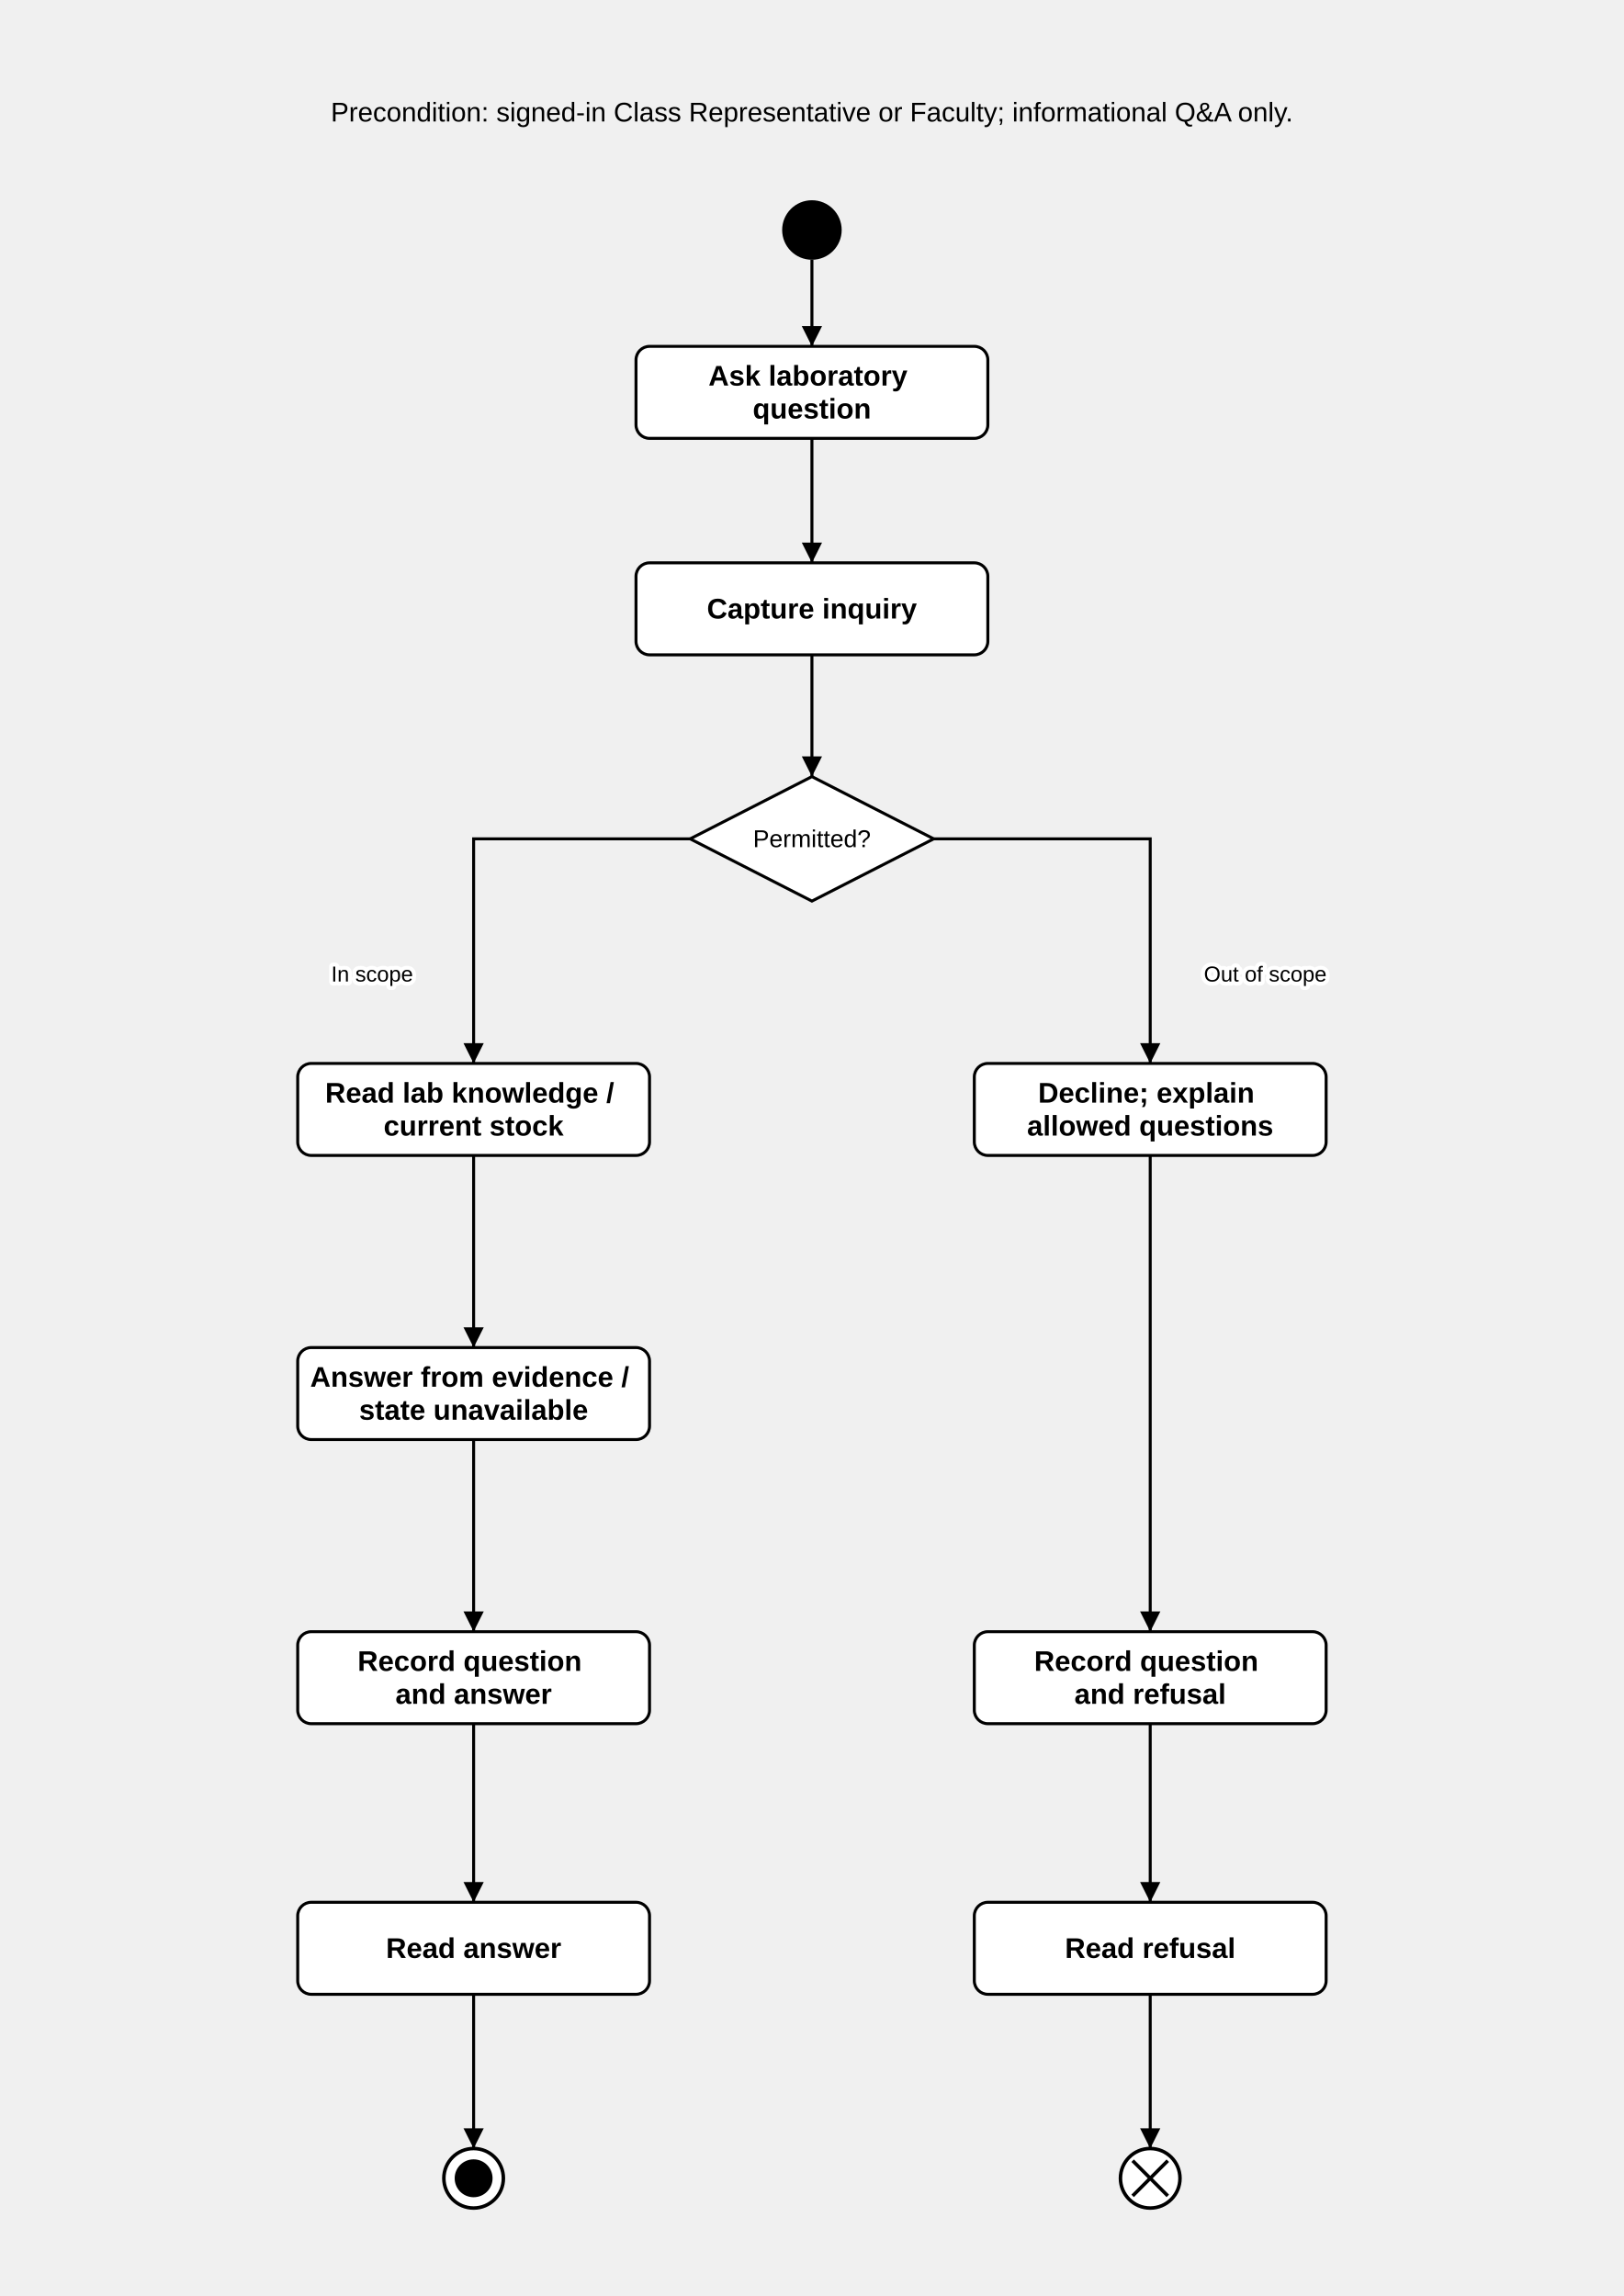
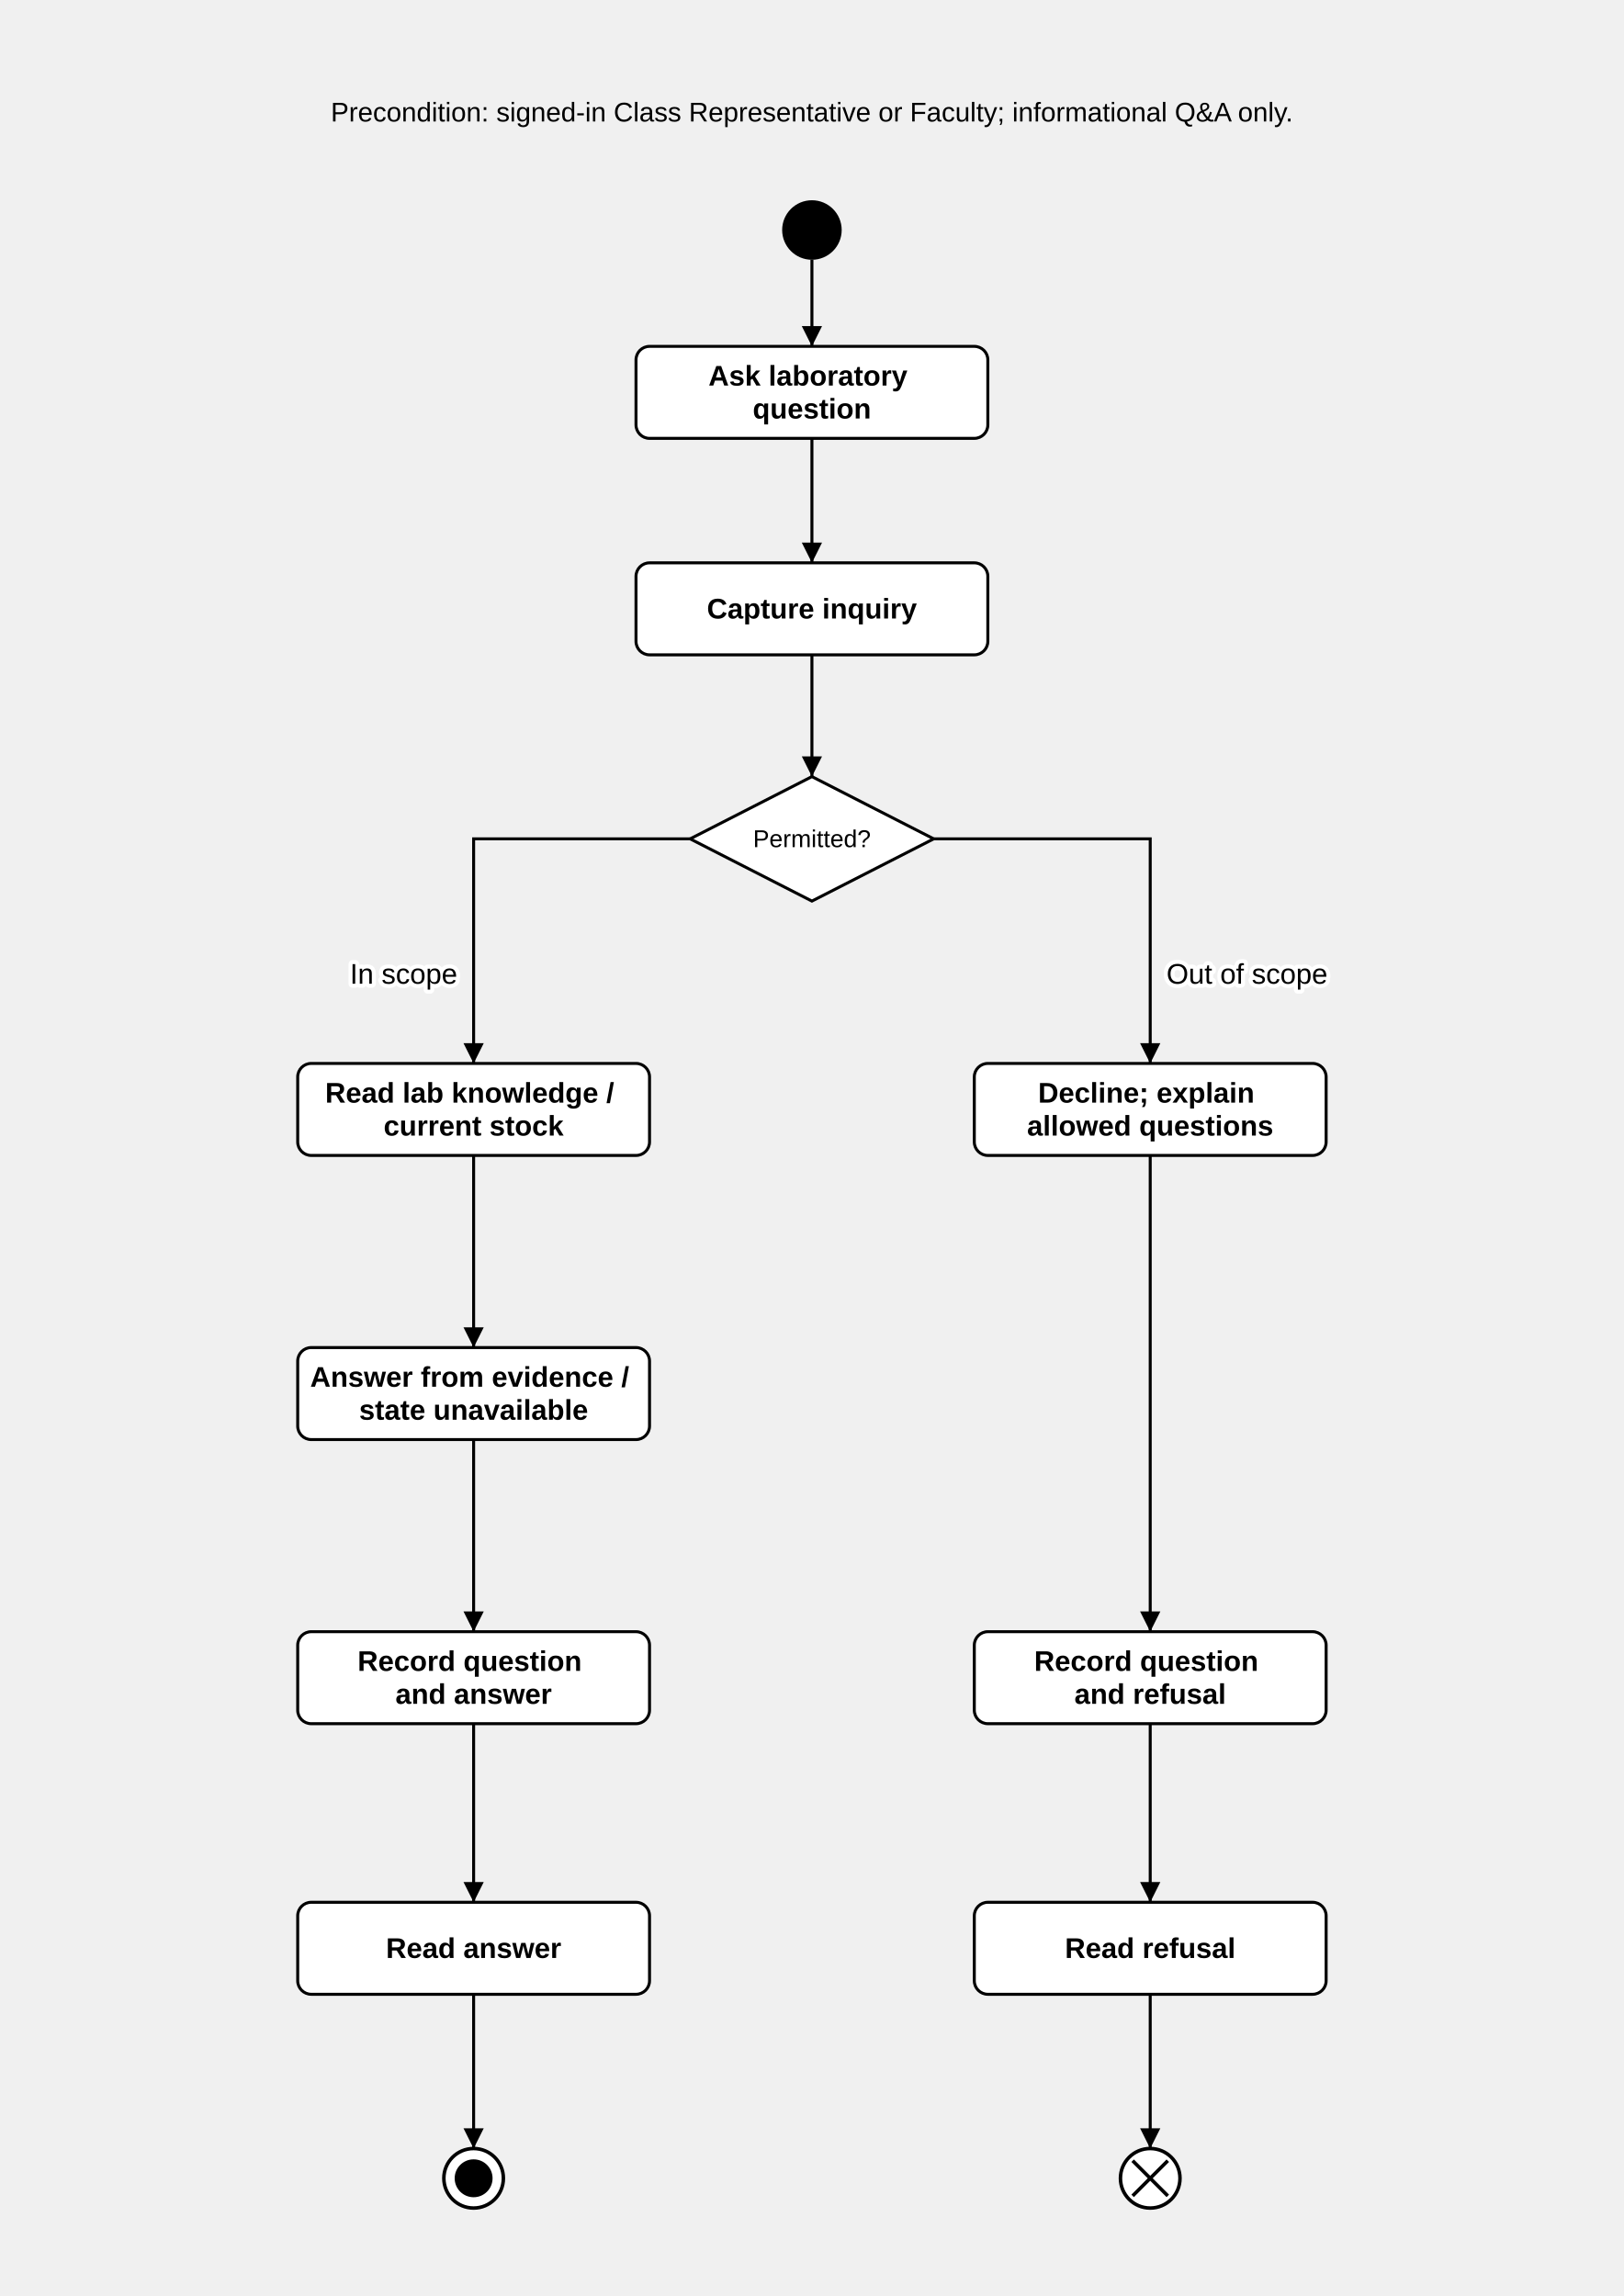
<svg xmlns="http://www.w3.org/2000/svg" viewBox="0 0 1200 1697" role="img" aria-label="Answer Laboratory Questions — portrait UML Activity Diagram" data-parent="p3" width="2400" height="3394" style="fill: rgb(0, 0, 0); stroke: none; stroke-width: 1px; stroke-dasharray: none; stroke-linecap: butt; stroke-linejoin: miter; font-family: Arial, Helvetica, sans-serif; font-size: 16px; font-weight: 400; font-style: normal; text-anchor: start; opacity: 1;">
  <defs style="fill: rgb(0, 0, 0); stroke: none; stroke-width: 1px; stroke-dasharray: none; stroke-linecap: butt; stroke-linejoin: miter; font-family: Arial, Helvetica, sans-serif; font-size: 16px; font-weight: 400; font-style: normal; text-anchor: start; opacity: 1;">
    <marker id="activity-p3-arrow" viewBox="0 0 10 10" refX="9" refY="5" markerWidth="8.5" markerHeight="8.5" orient="auto" style="fill: rgb(0, 0, 0); stroke: none; stroke-width: 1px; stroke-dasharray: none; stroke-linecap: butt; stroke-linejoin: miter; font-family: Arial, Helvetica, sans-serif; font-size: 16px; font-weight: 400; font-style: normal; text-anchor: start; opacity: 1;">
      <path d="M1 1 L9 5 L1 9 Z" fill="#000" style="fill: rgb(0, 0, 0); stroke: none; stroke-width: 1px; stroke-dasharray: none; stroke-linecap: butt; stroke-linejoin: miter; font-family: Arial, Helvetica, sans-serif; font-size: 16px; font-weight: 400; font-style: normal; text-anchor: start; opacity: 1;" />
    </marker>
    <style style="fill: rgb(0, 0, 0); stroke: none; stroke-width: 1px; stroke-dasharray: none; stroke-linecap: butt; stroke-linejoin: miter; font-family: Arial, Helvetica, sans-serif; font-size: 16px; font-weight: 400; font-style: normal; text-anchor: start; opacity: 1;">text{font-family:Arial,Helvetica,sans-serif;fill:#000}.line{fill:none;stroke:#000;stroke-width:2.2}</style>
  </defs>
  <g style="fill: rgb(0, 0, 0); stroke: none; stroke-width: 1px; stroke-dasharray: none; stroke-linecap: butt; stroke-linejoin: miter; font-family: Arial, Helvetica, sans-serif; font-size: 16px; font-weight: 400; font-style: normal; text-anchor: start; opacity: 1;">
    <path d="M600 192 L600 256" class="line" style="fill: none; stroke: rgb(0, 0, 0); stroke-width: 2.2px; stroke-dasharray: none; stroke-linecap: butt; stroke-linejoin: miter; font-family: Arial, Helvetica, sans-serif; font-size: 16px; font-weight: 400; font-style: normal; text-anchor: start; opacity: 1;" marker-end="url(#activity-p3-arrow)" data-control-from="start" data-control-to="ask" />
    <path d="M600 324 L600 416" class="line" style="fill: none; stroke: rgb(0, 0, 0); stroke-width: 2.2px; stroke-dasharray: none; stroke-linecap: butt; stroke-linejoin: miter; font-family: Arial, Helvetica, sans-serif; font-size: 16px; font-weight: 400; font-style: normal; text-anchor: start; opacity: 1;" marker-end="url(#activity-p3-arrow)" data-control-from="ask" data-control-to="capture" />
    <path d="M600 484 L600 574" class="line" style="fill: none; stroke: rgb(0, 0, 0); stroke-width: 2.2px; stroke-dasharray: none; stroke-linecap: butt; stroke-linejoin: miter; font-family: Arial, Helvetica, sans-serif; font-size: 16px; font-weight: 400; font-style: normal; text-anchor: start; opacity: 1;" marker-end="url(#activity-p3-arrow)" data-control-from="capture" data-control-to="scope" />
    <path d="M510 620 L350 620 L350 786" class="line" style="fill: none; stroke: rgb(0, 0, 0); stroke-width: 2.2px; stroke-dasharray: none; stroke-linecap: butt; stroke-linejoin: miter; font-family: Arial, Helvetica, sans-serif; font-size: 16px; font-weight: 400; font-style: normal; text-anchor: start; opacity: 1;" marker-end="url(#activity-p3-arrow)" data-control-from="scope" data-control-to="records" data-guard="[Yes]" />
    <path d="M350 854 L350 996" class="line" style="fill: none; stroke: rgb(0, 0, 0); stroke-width: 2.2px; stroke-dasharray: none; stroke-linecap: butt; stroke-linejoin: miter; font-family: Arial, Helvetica, sans-serif; font-size: 16px; font-weight: 400; font-style: normal; text-anchor: start; opacity: 1;" marker-end="url(#activity-p3-arrow)" data-control-from="records" data-control-to="answer" />
    <path d="M350 1064 L350 1206" class="line" style="fill: none; stroke: rgb(0, 0, 0); stroke-width: 2.2px; stroke-dasharray: none; stroke-linecap: butt; stroke-linejoin: miter; font-family: Arial, Helvetica, sans-serif; font-size: 16px; font-weight: 400; font-style: normal; text-anchor: start; opacity: 1;" marker-end="url(#activity-p3-arrow)" data-control-from="answer" data-control-to="history" />
    <path d="M350 1274 L350 1406" class="line" style="fill: none; stroke: rgb(0, 0, 0); stroke-width: 2.2px; stroke-dasharray: none; stroke-linecap: butt; stroke-linejoin: miter; font-family: Arial, Helvetica, sans-serif; font-size: 16px; font-weight: 400; font-style: normal; text-anchor: start; opacity: 1;" marker-end="url(#activity-p3-arrow)" data-control-from="history" data-control-to="result" />
    <path d="M350 1474 L350 1588" class="line" style="fill: none; stroke: rgb(0, 0, 0); stroke-width: 2.2px; stroke-dasharray: none; stroke-linecap: butt; stroke-linejoin: miter; font-family: Arial, Helvetica, sans-serif; font-size: 16px; font-weight: 400; font-style: normal; text-anchor: start; opacity: 1;" marker-end="url(#activity-p3-arrow)" data-control-from="result" data-control-to="end" />
    <path d="M690 620 L850 620 L850 786" class="line" style="fill: none; stroke: rgb(0, 0, 0); stroke-width: 2.2px; stroke-dasharray: none; stroke-linecap: butt; stroke-linejoin: miter; font-family: Arial, Helvetica, sans-serif; font-size: 16px; font-weight: 400; font-style: normal; text-anchor: start; opacity: 1;" marker-end="url(#activity-p3-arrow)" data-control-from="scope" data-control-to="decline" data-guard="[No]" />
    <path d="M850 854 L850 1206" class="line" style="fill: none; stroke: rgb(0, 0, 0); stroke-width: 2.2px; stroke-dasharray: none; stroke-linecap: butt; stroke-linejoin: miter; font-family: Arial, Helvetica, sans-serif; font-size: 16px; font-weight: 400; font-style: normal; text-anchor: start; opacity: 1;" marker-end="url(#activity-p3-arrow)" data-control-from="decline" data-control-to="refusal-history" />
    <path d="M850 1274 L850 1406" class="line" style="fill: none; stroke: rgb(0, 0, 0); stroke-width: 2.2px; stroke-dasharray: none; stroke-linecap: butt; stroke-linejoin: miter; font-family: Arial, Helvetica, sans-serif; font-size: 16px; font-weight: 400; font-style: normal; text-anchor: start; opacity: 1;" marker-end="url(#activity-p3-arrow)" data-control-from="refusal-history" data-control-to="refusal-result" />
    <path d="M850 1474 L850 1588" class="line" style="fill: none; stroke: rgb(0, 0, 0); stroke-width: 2.2px; stroke-dasharray: none; stroke-linecap: butt; stroke-linejoin: miter; font-family: Arial, Helvetica, sans-serif; font-size: 16px; font-weight: 400; font-style: normal; text-anchor: start; opacity: 1;" marker-end="url(#activity-p3-arrow)" data-control-from="refusal-result" data-control-to="refusal-end" />
  </g>
  <g style="fill: rgb(0, 0, 0); stroke: none; stroke-width: 1px; stroke-dasharray: none; stroke-linecap: butt; stroke-linejoin: miter; font-family: Arial, Helvetica, sans-serif; font-size: 16px; font-weight: 400; font-style: normal; text-anchor: start; opacity: 1;">
    <circle cx="600" cy="170" r="22" fill="#000" data-activity-node="start" data-uml-kind="initial" style="fill: rgb(0, 0, 0); stroke: none; stroke-width: 1px; stroke-dasharray: none; stroke-linecap: butt; stroke-linejoin: miter; font-family: Arial, Helvetica, sans-serif; font-size: 16px; font-weight: 400; font-style: normal; text-anchor: start; opacity: 1;" />
    <g data-activity-node="ask" data-uml-kind="action" style="fill: rgb(0, 0, 0); stroke: none; stroke-width: 1px; stroke-dasharray: none; stroke-linecap: butt; stroke-linejoin: miter; font-family: Arial, Helvetica, sans-serif; font-size: 16px; font-weight: 400; font-style: normal; text-anchor: start; opacity: 1;">
      <rect x="470" y="256" width="260" height="68" rx="10" fill="#fff" stroke="#000" stroke-width="2.2" style="fill: rgb(255, 255, 255); stroke: rgb(0, 0, 0); stroke-width: 2.2px; stroke-dasharray: none; stroke-linecap: butt; stroke-linejoin: miter; font-family: Arial, Helvetica, sans-serif; font-size: 16px; font-weight: 400; font-style: normal; text-anchor: start; opacity: 1;" />
      <text text-anchor="middle" font-size="21" font-weight="700" style="fill: rgb(0, 0, 0); stroke: none; stroke-width: 1px; stroke-dasharray: none; stroke-linecap: butt; stroke-linejoin: miter; font-family: Arial, Helvetica, sans-serif; font-size: 21px; font-weight: 700; font-style: normal; text-anchor: middle; opacity: 1;">
        <tspan x="600" y="284.96" style="fill: rgb(0, 0, 0); stroke: none; stroke-width: 1px; stroke-dasharray: none; stroke-linecap: butt; stroke-linejoin: miter; font-family: Arial, Helvetica, sans-serif; font-size: 21px; font-weight: 700; font-style: normal; text-anchor: middle; opacity: 1;">Ask laboratory</tspan>
        <tspan x="600" y="309.32" style="fill: rgb(0, 0, 0); stroke: none; stroke-width: 1px; stroke-dasharray: none; stroke-linecap: butt; stroke-linejoin: miter; font-family: Arial, Helvetica, sans-serif; font-size: 21px; font-weight: 700; font-style: normal; text-anchor: middle; opacity: 1;">question</tspan>
      </text>
    </g>
    <g data-activity-node="capture" data-uml-kind="action" data-child-process="p3.1" data-child-name="Capture Authenticated Inquiry" style="fill: rgb(0, 0, 0); stroke: none; stroke-width: 1px; stroke-dasharray: none; stroke-linecap: butt; stroke-linejoin: miter; font-family: Arial, Helvetica, sans-serif; font-size: 16px; font-weight: 400; font-style: normal; text-anchor: start; opacity: 1;">
      <rect x="470" y="416" width="260" height="68" rx="10" fill="#fff" stroke="#000" stroke-width="2.2" style="fill: rgb(255, 255, 255); stroke: rgb(0, 0, 0); stroke-width: 2.2px; stroke-dasharray: none; stroke-linecap: butt; stroke-linejoin: miter; font-family: Arial, Helvetica, sans-serif; font-size: 16px; font-weight: 400; font-style: normal; text-anchor: start; opacity: 1;" />
      <text text-anchor="middle" font-size="21" font-weight="700" style="fill: rgb(0, 0, 0); stroke: none; stroke-width: 1px; stroke-dasharray: none; stroke-linecap: butt; stroke-linejoin: miter; font-family: Arial, Helvetica, sans-serif; font-size: 21px; font-weight: 700; font-style: normal; text-anchor: middle; opacity: 1;">
        <tspan x="600" y="457.14" style="fill: rgb(0, 0, 0); stroke: none; stroke-width: 1px; stroke-dasharray: none; stroke-linecap: butt; stroke-linejoin: miter; font-family: Arial, Helvetica, sans-serif; font-size: 21px; font-weight: 700; font-style: normal; text-anchor: middle; opacity: 1;">Capture inquiry</tspan>
      </text>
    </g>
    <g data-decision="scope" style="fill: rgb(0, 0, 0); stroke: none; stroke-width: 1px; stroke-dasharray: none; stroke-linecap: butt; stroke-linejoin: miter; font-family: Arial, Helvetica, sans-serif; font-size: 16px; font-weight: 400; font-style: normal; text-anchor: start; opacity: 1;">
      <path d="M600 574 L690 620 L600 666 L510 620 Z" fill="#fff" stroke="#000" stroke-width="2.2" data-activity-node="scope" data-uml-kind="decision" style="fill: rgb(255, 255, 255); stroke: rgb(0, 0, 0); stroke-width: 2.2px; stroke-dasharray: none; stroke-linecap: butt; stroke-linejoin: miter; font-family: Arial, Helvetica, sans-serif; font-size: 16px; font-weight: 400; font-style: normal; text-anchor: start; opacity: 1;" />
      <text text-anchor="middle" font-size="18" font-weight="400" style="fill: rgb(0, 0, 0); stroke: none; stroke-width: 1px; stroke-dasharray: none; stroke-linecap: butt; stroke-linejoin: miter; font-family: Arial, Helvetica, sans-serif; font-size: 18px; font-weight: 400; font-style: normal; text-anchor: middle; opacity: 1;">
        <tspan x="600" y="626.12" style="fill: rgb(0, 0, 0); stroke: none; stroke-width: 1px; stroke-dasharray: none; stroke-linecap: butt; stroke-linejoin: miter; font-family: Arial, Helvetica, sans-serif; font-size: 18px; font-weight: 400; font-style: normal; text-anchor: middle; opacity: 1;">Permitted?</tspan>
      </text>
    </g>
    <g data-activity-node="records" data-uml-kind="action" data-child-process="p3.2" data-child-name="Retrieve Laboratory Knowledge / Stock" style="fill: rgb(0, 0, 0); stroke: none; stroke-width: 1px; stroke-dasharray: none; stroke-linecap: butt; stroke-linejoin: miter; font-family: Arial, Helvetica, sans-serif; font-size: 16px; font-weight: 400; font-style: normal; text-anchor: start; opacity: 1;">
      <rect x="220" y="786" width="260" height="68" rx="10" fill="#fff" stroke="#000" stroke-width="2.2" style="fill: rgb(255, 255, 255); stroke: rgb(0, 0, 0); stroke-width: 2.2px; stroke-dasharray: none; stroke-linecap: butt; stroke-linejoin: miter; font-family: Arial, Helvetica, sans-serif; font-size: 16px; font-weight: 400; font-style: normal; text-anchor: start; opacity: 1;" />
      <text text-anchor="middle" font-size="21" font-weight="700" style="fill: rgb(0, 0, 0); stroke: none; stroke-width: 1px; stroke-dasharray: none; stroke-linecap: butt; stroke-linejoin: miter; font-family: Arial, Helvetica, sans-serif; font-size: 21px; font-weight: 700; font-style: normal; text-anchor: middle; opacity: 1;">
        <tspan x="350" y="814.96" style="fill: rgb(0, 0, 0); stroke: none; stroke-width: 1px; stroke-dasharray: none; stroke-linecap: butt; stroke-linejoin: miter; font-family: Arial, Helvetica, sans-serif; font-size: 21px; font-weight: 700; font-style: normal; text-anchor: middle; opacity: 1;">Read lab knowledge /</tspan>
        <tspan x="350" y="839.32" style="fill: rgb(0, 0, 0); stroke: none; stroke-width: 1px; stroke-dasharray: none; stroke-linecap: butt; stroke-linejoin: miter; font-family: Arial, Helvetica, sans-serif; font-size: 21px; font-weight: 700; font-style: normal; text-anchor: middle; opacity: 1;">current stock</tspan>
      </text>
    </g>
    <g data-activity-node="answer" data-uml-kind="action" data-child-process="p3.3" data-child-name="Compose Grounded Answer" style="fill: rgb(0, 0, 0); stroke: none; stroke-width: 1px; stroke-dasharray: none; stroke-linecap: butt; stroke-linejoin: miter; font-family: Arial, Helvetica, sans-serif; font-size: 16px; font-weight: 400; font-style: normal; text-anchor: start; opacity: 1;">
      <rect x="220" y="996" width="260" height="68" rx="10" fill="#fff" stroke="#000" stroke-width="2.2" style="fill: rgb(255, 255, 255); stroke: rgb(0, 0, 0); stroke-width: 2.2px; stroke-dasharray: none; stroke-linecap: butt; stroke-linejoin: miter; font-family: Arial, Helvetica, sans-serif; font-size: 16px; font-weight: 400; font-style: normal; text-anchor: start; opacity: 1;" />
      <text text-anchor="middle" font-size="21" font-weight="700" style="fill: rgb(0, 0, 0); stroke: none; stroke-width: 1px; stroke-dasharray: none; stroke-linecap: butt; stroke-linejoin: miter; font-family: Arial, Helvetica, sans-serif; font-size: 21px; font-weight: 700; font-style: normal; text-anchor: middle; opacity: 1;">
        <tspan x="350" y="1024.96" style="fill: rgb(0, 0, 0); stroke: none; stroke-width: 1px; stroke-dasharray: none; stroke-linecap: butt; stroke-linejoin: miter; font-family: Arial, Helvetica, sans-serif; font-size: 21px; font-weight: 700; font-style: normal; text-anchor: middle; opacity: 1;">Answer from evidence /</tspan>
        <tspan x="350" y="1049.32" style="fill: rgb(0, 0, 0); stroke: none; stroke-width: 1px; stroke-dasharray: none; stroke-linecap: butt; stroke-linejoin: miter; font-family: Arial, Helvetica, sans-serif; font-size: 21px; font-weight: 700; font-style: normal; text-anchor: middle; opacity: 1;">state unavailable</tspan>
      </text>
    </g>
    <g data-activity-node="history" data-uml-kind="action" data-child-process="p3.4" data-child-name="Record Question / Answer Exchange" style="fill: rgb(0, 0, 0); stroke: none; stroke-width: 1px; stroke-dasharray: none; stroke-linecap: butt; stroke-linejoin: miter; font-family: Arial, Helvetica, sans-serif; font-size: 16px; font-weight: 400; font-style: normal; text-anchor: start; opacity: 1;">
      <rect x="220" y="1206" width="260" height="68" rx="10" fill="#fff" stroke="#000" stroke-width="2.2" style="fill: rgb(255, 255, 255); stroke: rgb(0, 0, 0); stroke-width: 2.2px; stroke-dasharray: none; stroke-linecap: butt; stroke-linejoin: miter; font-family: Arial, Helvetica, sans-serif; font-size: 16px; font-weight: 400; font-style: normal; text-anchor: start; opacity: 1;" />
      <text text-anchor="middle" font-size="21" font-weight="700" style="fill: rgb(0, 0, 0); stroke: none; stroke-width: 1px; stroke-dasharray: none; stroke-linecap: butt; stroke-linejoin: miter; font-family: Arial, Helvetica, sans-serif; font-size: 21px; font-weight: 700; font-style: normal; text-anchor: middle; opacity: 1;">
        <tspan x="350" y="1234.96" style="fill: rgb(0, 0, 0); stroke: none; stroke-width: 1px; stroke-dasharray: none; stroke-linecap: butt; stroke-linejoin: miter; font-family: Arial, Helvetica, sans-serif; font-size: 21px; font-weight: 700; font-style: normal; text-anchor: middle; opacity: 1;">Record question</tspan>
        <tspan x="350" y="1259.32" style="fill: rgb(0, 0, 0); stroke: none; stroke-width: 1px; stroke-dasharray: none; stroke-linecap: butt; stroke-linejoin: miter; font-family: Arial, Helvetica, sans-serif; font-size: 21px; font-weight: 700; font-style: normal; text-anchor: middle; opacity: 1;">and answer</tspan>
      </text>
    </g>
    <g data-activity-node="result" data-uml-kind="action" style="fill: rgb(0, 0, 0); stroke: none; stroke-width: 1px; stroke-dasharray: none; stroke-linecap: butt; stroke-linejoin: miter; font-family: Arial, Helvetica, sans-serif; font-size: 16px; font-weight: 400; font-style: normal; text-anchor: start; opacity: 1;">
      <rect x="220" y="1406" width="260" height="68" rx="10" fill="#fff" stroke="#000" stroke-width="2.2" style="fill: rgb(255, 255, 255); stroke: rgb(0, 0, 0); stroke-width: 2.2px; stroke-dasharray: none; stroke-linecap: butt; stroke-linejoin: miter; font-family: Arial, Helvetica, sans-serif; font-size: 16px; font-weight: 400; font-style: normal; text-anchor: start; opacity: 1;" />
      <text text-anchor="middle" font-size="21" font-weight="700" style="fill: rgb(0, 0, 0); stroke: none; stroke-width: 1px; stroke-dasharray: none; stroke-linecap: butt; stroke-linejoin: miter; font-family: Arial, Helvetica, sans-serif; font-size: 21px; font-weight: 700; font-style: normal; text-anchor: middle; opacity: 1;">
        <tspan x="350" y="1447.14" style="fill: rgb(0, 0, 0); stroke: none; stroke-width: 1px; stroke-dasharray: none; stroke-linecap: butt; stroke-linejoin: miter; font-family: Arial, Helvetica, sans-serif; font-size: 21px; font-weight: 700; font-style: normal; text-anchor: middle; opacity: 1;">Read answer</tspan>
      </text>
    </g>
    <circle cx="350" cy="1610" r="22" fill="#fff" stroke="#000" stroke-width="2.6" style="fill: rgb(255, 255, 255); stroke: rgb(0, 0, 0); stroke-width: 2.6px; stroke-dasharray: none; stroke-linecap: butt; stroke-linejoin: miter; font-family: Arial, Helvetica, sans-serif; font-size: 16px; font-weight: 400; font-style: normal; text-anchor: start; opacity: 1;" />
    <circle cx="350" cy="1610" r="14" fill="#000" data-activity-node="end" data-uml-kind="final" style="fill: rgb(0, 0, 0); stroke: none; stroke-width: 1px; stroke-dasharray: none; stroke-linecap: butt; stroke-linejoin: miter; font-family: Arial, Helvetica, sans-serif; font-size: 16px; font-weight: 400; font-style: normal; text-anchor: start; opacity: 1;" />
    <g data-activity-node="decline" data-uml-kind="action" style="fill: rgb(0, 0, 0); stroke: none; stroke-width: 1px; stroke-dasharray: none; stroke-linecap: butt; stroke-linejoin: miter; font-family: Arial, Helvetica, sans-serif; font-size: 16px; font-weight: 400; font-style: normal; text-anchor: start; opacity: 1;">
      <rect x="720" y="786" width="260" height="68" rx="10" fill="#fff" stroke="#000" stroke-width="2.2" style="fill: rgb(255, 255, 255); stroke: rgb(0, 0, 0); stroke-width: 2.2px; stroke-dasharray: none; stroke-linecap: butt; stroke-linejoin: miter; font-family: Arial, Helvetica, sans-serif; font-size: 16px; font-weight: 400; font-style: normal; text-anchor: start; opacity: 1;" />
      <text text-anchor="middle" font-size="21" font-weight="700" style="fill: rgb(0, 0, 0); stroke: none; stroke-width: 1px; stroke-dasharray: none; stroke-linecap: butt; stroke-linejoin: miter; font-family: Arial, Helvetica, sans-serif; font-size: 21px; font-weight: 700; font-style: normal; text-anchor: middle; opacity: 1;">
        <tspan x="850" y="814.96" style="fill: rgb(0, 0, 0); stroke: none; stroke-width: 1px; stroke-dasharray: none; stroke-linecap: butt; stroke-linejoin: miter; font-family: Arial, Helvetica, sans-serif; font-size: 21px; font-weight: 700; font-style: normal; text-anchor: middle; opacity: 1;">Decline; explain</tspan>
        <tspan x="850" y="839.32" style="fill: rgb(0, 0, 0); stroke: none; stroke-width: 1px; stroke-dasharray: none; stroke-linecap: butt; stroke-linejoin: miter; font-family: Arial, Helvetica, sans-serif; font-size: 21px; font-weight: 700; font-style: normal; text-anchor: middle; opacity: 1;">allowed questions</tspan>
      </text>
    </g>
    <g data-activity-node="refusal-history" data-uml-kind="action" data-child-ref="p3.4" data-child-name="Record Question / Answer Exchange" style="fill: rgb(0, 0, 0); stroke: none; stroke-width: 1px; stroke-dasharray: none; stroke-linecap: butt; stroke-linejoin: miter; font-family: Arial, Helvetica, sans-serif; font-size: 16px; font-weight: 400; font-style: normal; text-anchor: start; opacity: 1;">
      <rect x="720" y="1206" width="260" height="68" rx="10" fill="#fff" stroke="#000" stroke-width="2.2" style="fill: rgb(255, 255, 255); stroke: rgb(0, 0, 0); stroke-width: 2.2px; stroke-dasharray: none; stroke-linecap: butt; stroke-linejoin: miter; font-family: Arial, Helvetica, sans-serif; font-size: 16px; font-weight: 400; font-style: normal; text-anchor: start; opacity: 1;" />
      <text text-anchor="middle" font-size="21" font-weight="700" style="fill: rgb(0, 0, 0); stroke: none; stroke-width: 1px; stroke-dasharray: none; stroke-linecap: butt; stroke-linejoin: miter; font-family: Arial, Helvetica, sans-serif; font-size: 21px; font-weight: 700; font-style: normal; text-anchor: middle; opacity: 1;">
        <tspan x="850" y="1234.96" style="fill: rgb(0, 0, 0); stroke: none; stroke-width: 1px; stroke-dasharray: none; stroke-linecap: butt; stroke-linejoin: miter; font-family: Arial, Helvetica, sans-serif; font-size: 21px; font-weight: 700; font-style: normal; text-anchor: middle; opacity: 1;">Record question</tspan>
        <tspan x="850" y="1259.32" style="fill: rgb(0, 0, 0); stroke: none; stroke-width: 1px; stroke-dasharray: none; stroke-linecap: butt; stroke-linejoin: miter; font-family: Arial, Helvetica, sans-serif; font-size: 21px; font-weight: 700; font-style: normal; text-anchor: middle; opacity: 1;">and refusal</tspan>
      </text>
    </g>
    <g data-activity-node="refusal-result" data-uml-kind="action" style="fill: rgb(0, 0, 0); stroke: none; stroke-width: 1px; stroke-dasharray: none; stroke-linecap: butt; stroke-linejoin: miter; font-family: Arial, Helvetica, sans-serif; font-size: 16px; font-weight: 400; font-style: normal; text-anchor: start; opacity: 1;">
      <rect x="720" y="1406" width="260" height="68" rx="10" fill="#fff" stroke="#000" stroke-width="2.2" style="fill: rgb(255, 255, 255); stroke: rgb(0, 0, 0); stroke-width: 2.2px; stroke-dasharray: none; stroke-linecap: butt; stroke-linejoin: miter; font-family: Arial, Helvetica, sans-serif; font-size: 16px; font-weight: 400; font-style: normal; text-anchor: start; opacity: 1;" />
      <text text-anchor="middle" font-size="21" font-weight="700" style="fill: rgb(0, 0, 0); stroke: none; stroke-width: 1px; stroke-dasharray: none; stroke-linecap: butt; stroke-linejoin: miter; font-family: Arial, Helvetica, sans-serif; font-size: 21px; font-weight: 700; font-style: normal; text-anchor: middle; opacity: 1;">
        <tspan x="850" y="1447.14" style="fill: rgb(0, 0, 0); stroke: none; stroke-width: 1px; stroke-dasharray: none; stroke-linecap: butt; stroke-linejoin: miter; font-family: Arial, Helvetica, sans-serif; font-size: 21px; font-weight: 700; font-style: normal; text-anchor: middle; opacity: 1;">Read refusal</tspan>
      </text>
    </g>
    <g data-activity-node="refusal-end" data-uml-kind="flow-final" style="fill: rgb(0, 0, 0); stroke: none; stroke-width: 1px; stroke-dasharray: none; stroke-linecap: butt; stroke-linejoin: miter; font-family: Arial, Helvetica, sans-serif; font-size: 16px; font-weight: 400; font-style: normal; text-anchor: start; opacity: 1;">
      <circle cx="850" cy="1610" r="22" fill="#fff" stroke="#000" stroke-width="2.6" style="fill: rgb(255, 255, 255); stroke: rgb(0, 0, 0); stroke-width: 2.6px; stroke-dasharray: none; stroke-linecap: butt; stroke-linejoin: miter; font-family: Arial, Helvetica, sans-serif; font-size: 16px; font-weight: 400; font-style: normal; text-anchor: start; opacity: 1;" />
      <path d="M837 1597 L863 1623 M863 1597 L837 1623" fill="none" stroke="#000" stroke-width="2.6" style="fill: none; stroke: rgb(0, 0, 0); stroke-width: 2.6px; stroke-dasharray: none; stroke-linecap: butt; stroke-linejoin: miter; font-family: Arial, Helvetica, sans-serif; font-size: 16px; font-weight: 400; font-style: normal; text-anchor: start; opacity: 1;" />
    </g>
  </g>
  <g style="fill: rgb(0, 0, 0); stroke: none; stroke-width: 1px; stroke-dasharray: none; stroke-linecap: butt; stroke-linejoin: miter; font-family: Arial, Helvetica, sans-serif; font-size: 16px; font-weight: 400; font-style: normal; text-anchor: start; opacity: 1;">
    <text text-anchor="middle" font-size="20" font-weight="400" style="fill: rgb(0, 0, 0); stroke: none; stroke-width: 1px; stroke-dasharray: none; stroke-linecap: butt; stroke-linejoin: miter; font-family: Arial, Helvetica, sans-serif; font-size: 20px; font-weight: 400; font-style: normal; text-anchor: middle; opacity: 1;">
      <tspan x="600" y="89.8" style="fill: rgb(0, 0, 0); stroke: none; stroke-width: 1px; stroke-dasharray: none; stroke-linecap: butt; stroke-linejoin: miter; font-family: Arial, Helvetica, sans-serif; font-size: 20px; font-weight: 400; font-style: normal; text-anchor: middle; opacity: 1;">Precondition: signed-in Class Representative or Faculty; informational Q&amp;A only.</tspan>
    </text>
-     <text text-anchor="middle" font-size="16" font-weight="400" style="fill: rgb(0, 0, 0); stroke: rgb(255, 255, 255); stroke-width: 6px; paint-order: stroke; stroke-linejoin: round; stroke-dasharray: none; stroke-linecap: butt; font-family: Arial, Helvetica, sans-serif; font-size: 16px; font-weight: 400; font-style: normal; text-anchor: middle; opacity: 1;">
-       <tspan x="275" y="725.44" style="fill: rgb(0, 0, 0); stroke: rgb(255, 255, 255); stroke-width: 6px; stroke-dasharray: none; stroke-linecap: butt; stroke-linejoin: round; font-family: Arial, Helvetica, sans-serif; font-size: 16px; font-weight: 400; font-style: normal; text-anchor: middle; opacity: 1;">In scope</tspan>
+     <text text-anchor="middle" font-size="21" font-weight="400" style="fill: rgb(0, 0, 0); stroke: rgb(255, 255, 255); stroke-width: 6px; paint-order: stroke; stroke-linejoin: round; stroke-dasharray: none; stroke-linecap: butt; font-family: Arial, Helvetica, sans-serif; font-size: 21px; font-weight: 400; font-style: normal; text-anchor: middle; opacity: 1;" data-flow-label="scope-to-records" data-label-text="In scope" data-label-x="275" data-label-y="720" data-label-from="scope" data-label-to="records" data-label-guard="[Yes]" data-arrow-gap="12.00">
+       <tspan x="298.3" y="727.073" style="fill: rgb(0, 0, 0); stroke: rgb(255, 255, 255); stroke-width: 6px; stroke-dasharray: none; stroke-linecap: butt; stroke-linejoin: round; font-family: Arial, Helvetica, sans-serif; font-size: 21px; font-weight: 400; font-style: normal; text-anchor: middle; opacity: 1;">In scope</tspan>
    </text>
-     <text text-anchor="middle" font-size="16" font-weight="400" style="fill: rgb(0, 0, 0); stroke: rgb(255, 255, 255); stroke-width: 6px; paint-order: stroke; stroke-linejoin: round; stroke-dasharray: none; stroke-linecap: butt; font-family: Arial, Helvetica, sans-serif; font-size: 16px; font-weight: 400; font-style: normal; text-anchor: middle; opacity: 1;">
-       <tspan x="935" y="725.44" style="fill: rgb(0, 0, 0); stroke: rgb(255, 255, 255); stroke-width: 6px; stroke-dasharray: none; stroke-linecap: butt; stroke-linejoin: round; font-family: Arial, Helvetica, sans-serif; font-size: 16px; font-weight: 400; font-style: normal; text-anchor: middle; opacity: 1;">Out of scope</tspan>
+     <text text-anchor="middle" font-size="21" font-weight="400" style="fill: rgb(0, 0, 0); stroke: rgb(255, 255, 255); stroke-width: 6px; paint-order: stroke; stroke-linejoin: round; stroke-dasharray: none; stroke-linecap: butt; font-family: Arial, Helvetica, sans-serif; font-size: 21px; font-weight: 400; font-style: normal; text-anchor: middle; opacity: 1;" data-flow-label="scope-to-decline" data-label-text="Out of scope" data-label-x="935" data-label-y="720" data-label-from="scope" data-label-to="decline" data-label-guard="[No]" data-arrow-gap="12.00">
+       <tspan x="921.543" y="727.073" style="fill: rgb(0, 0, 0); stroke: rgb(255, 255, 255); stroke-width: 6px; stroke-dasharray: none; stroke-linecap: butt; stroke-linejoin: round; font-family: Arial, Helvetica, sans-serif; font-size: 21px; font-weight: 400; font-style: normal; text-anchor: middle; opacity: 1;">Out of scope</tspan>
    </text>
  </g>
</svg>
